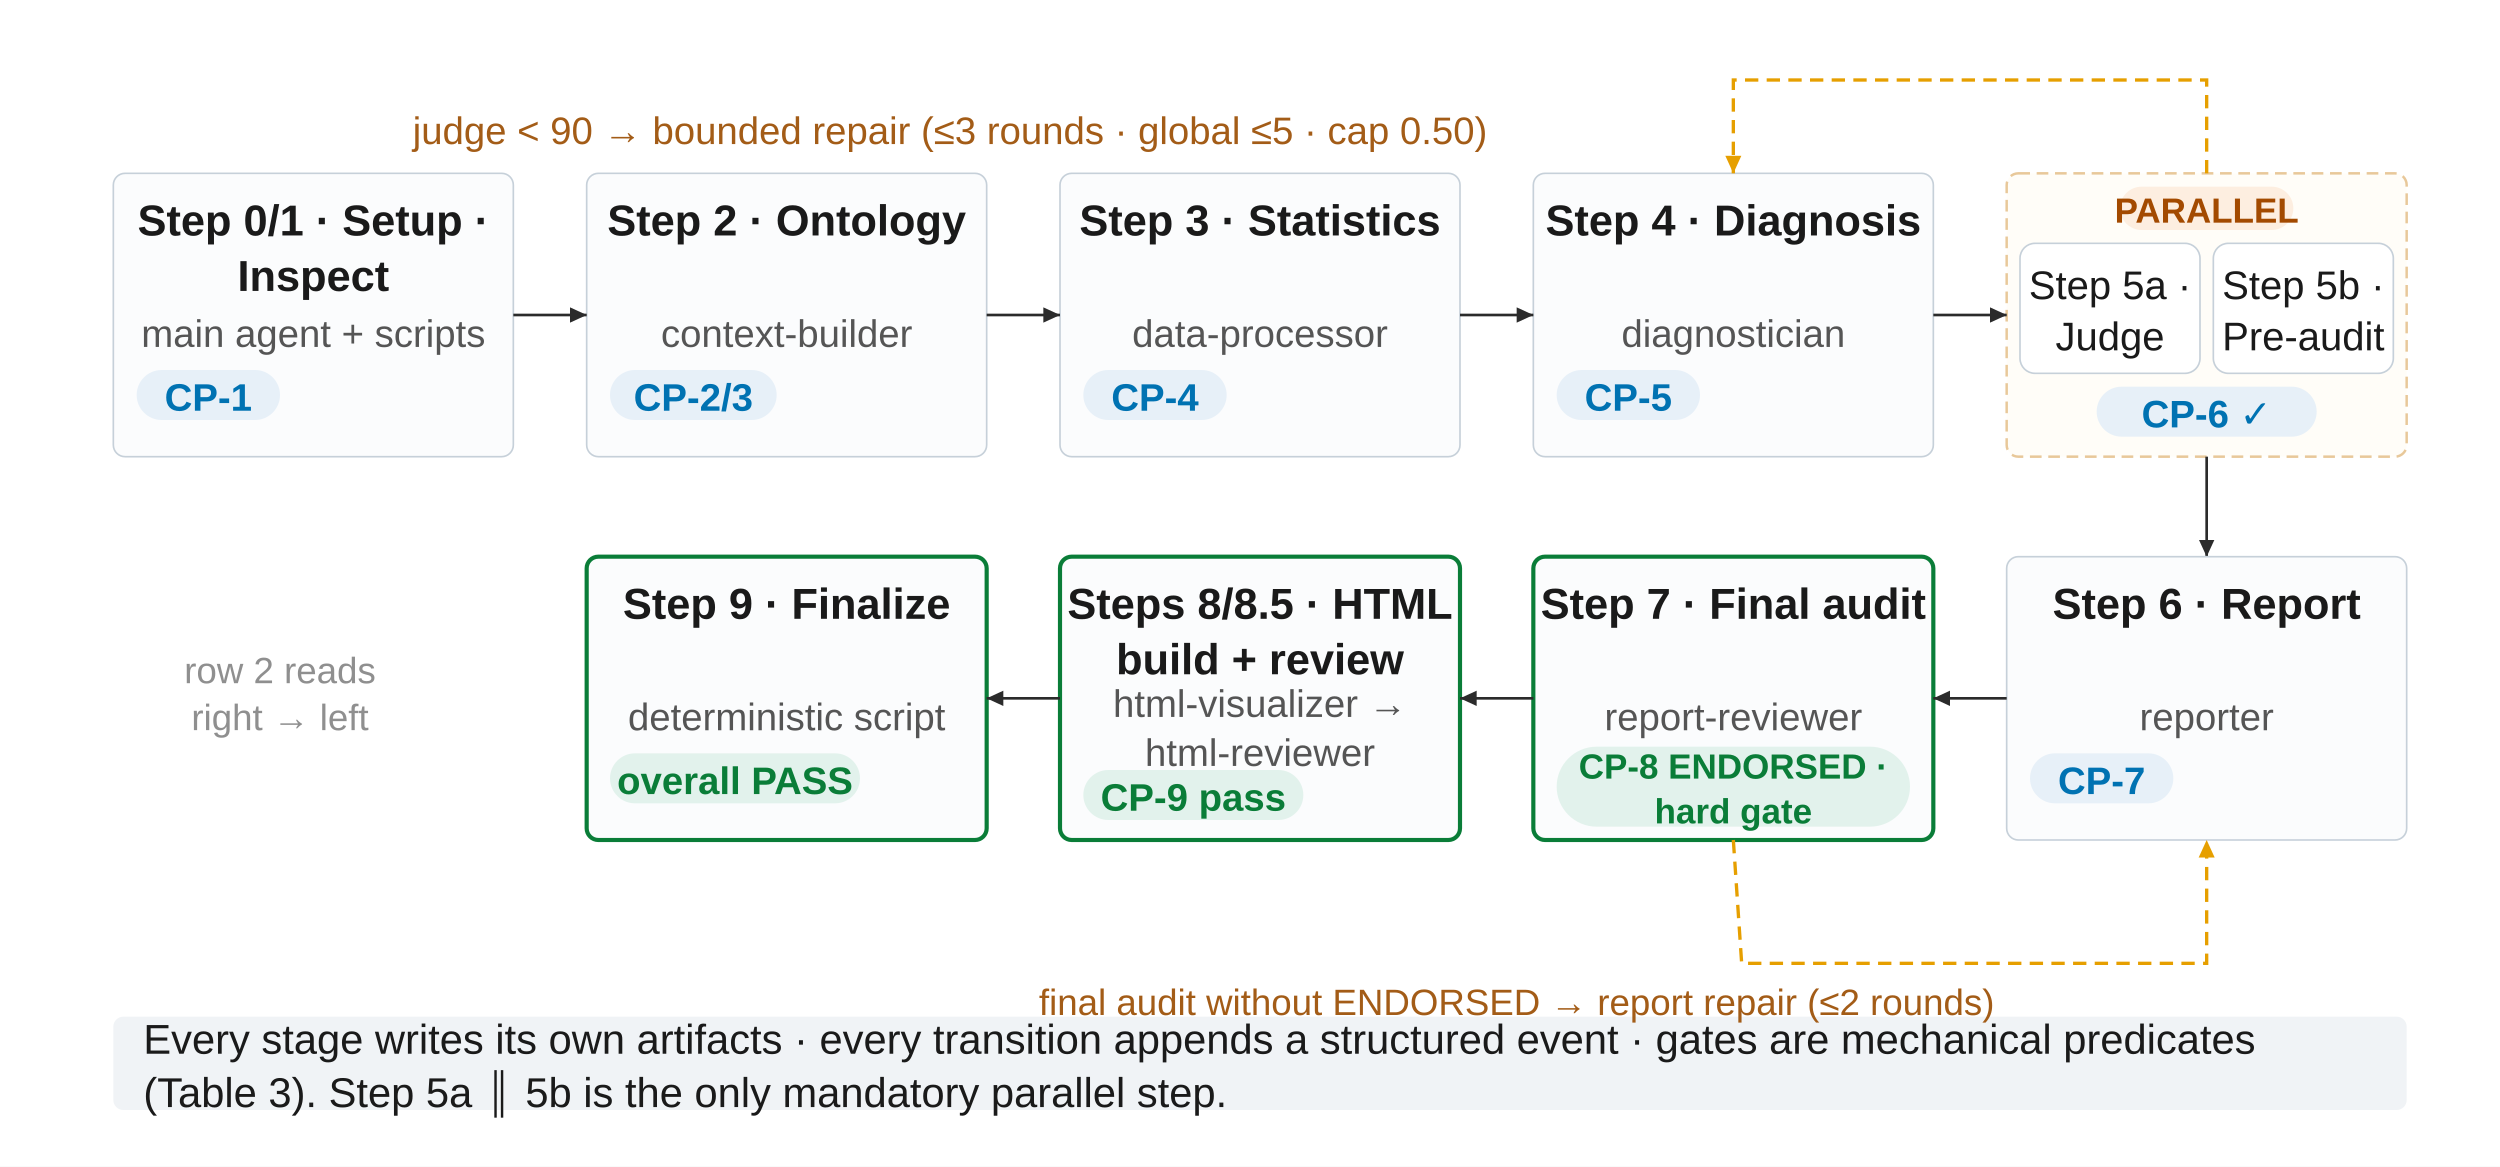
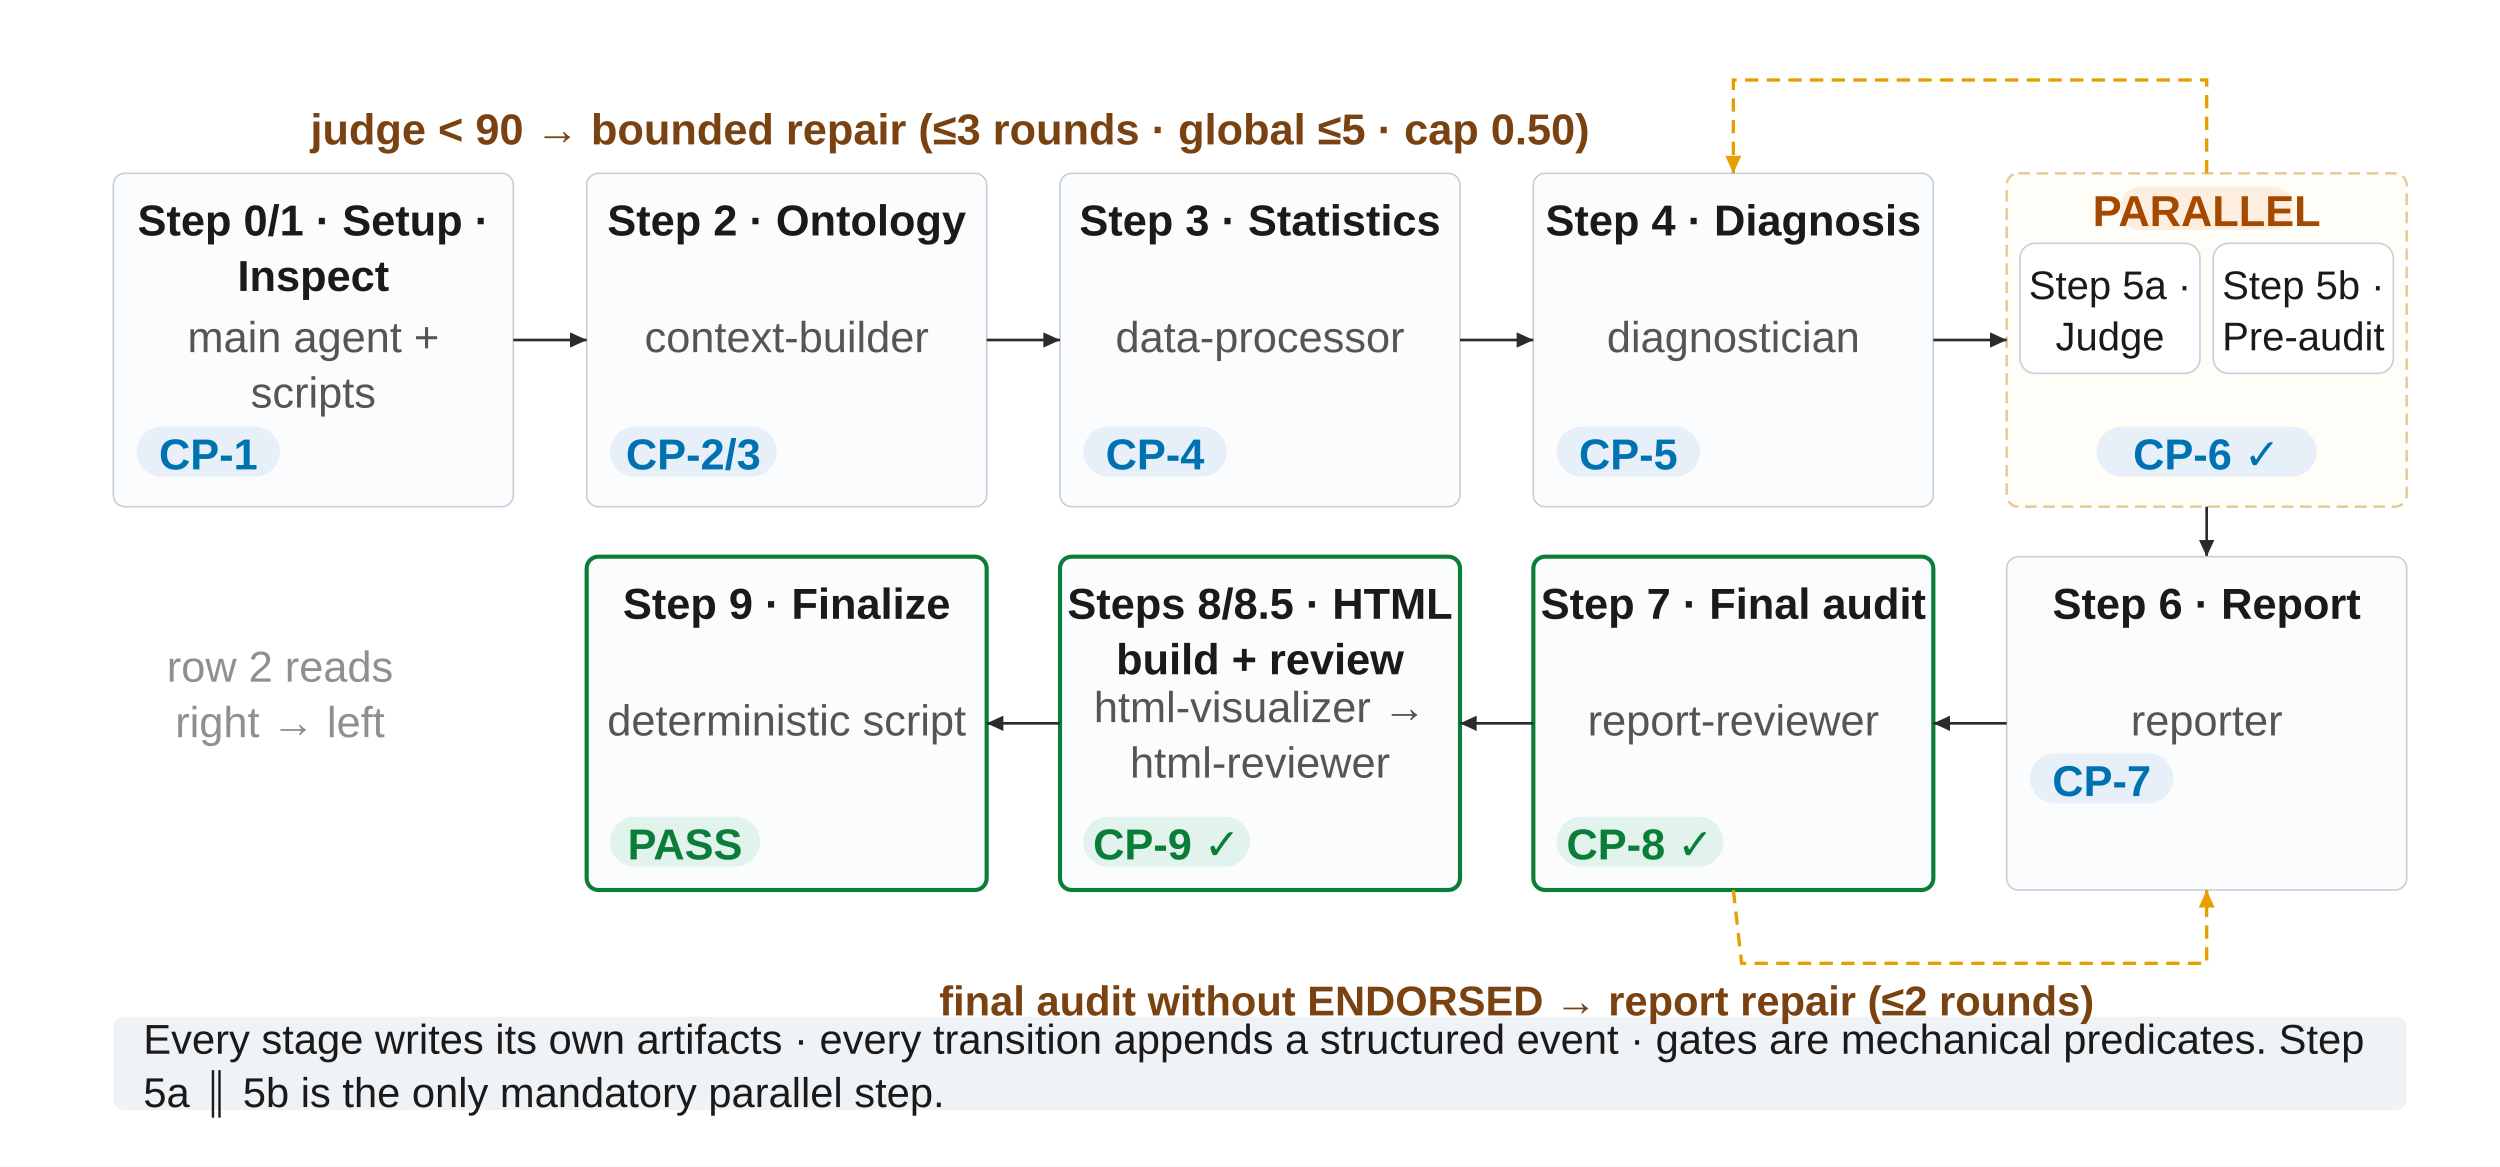
<svg xmlns="http://www.w3.org/2000/svg" width="1500" height="700" viewBox="0 0 1500 700">
  <rect width="100%" height="100%" fill="#ffffff" />
-   <rect x="68" y="104" width="240" height="170" rx="7" ry="7" fill="#FBFCFD" stroke="#C6D0D9" stroke-width="1" />
-   <rect x="82" y="222" width="86" height="30" rx="15" ry="15" fill="#E7F0F8" stroke="none" stroke-width="1" />
-   <rect x="352" y="104" width="240" height="170" rx="7" ry="7" fill="#FBFCFD" stroke="#C6D0D9" stroke-width="1" />
-   <rect x="366" y="222" width="100" height="30" rx="15" ry="15" fill="#E7F0F8" stroke="none" stroke-width="1" />
-   <rect x="636" y="104" width="240" height="170" rx="7" ry="7" fill="#FBFCFD" stroke="#C6D0D9" stroke-width="1" />
-   <rect x="650" y="222" width="86" height="30" rx="15" ry="15" fill="#E7F0F8" stroke="none" stroke-width="1" />
-   <rect x="920" y="104" width="240" height="170" rx="7" ry="7" fill="#FBFCFD" stroke="#C6D0D9" stroke-width="1" />
-   <rect x="934" y="222" width="86" height="30" rx="15" ry="15" fill="#E7F0F8" stroke="none" stroke-width="1" />
-   <rect x="1204" y="104" width="240" height="170" rx="7" ry="7" fill="#FFFDF8" stroke="#E8C89A" stroke-width="1.5" stroke-dasharray="7 4" />
+   <rect x="68" y="104" width="240" height="200" rx="7" ry="7" fill="#FBFCFD" stroke="#C6D0D9" stroke-width="1" />
+   <rect x="82" y="256" width="86" height="30" rx="15" ry="15" fill="#E7F0F8" stroke="none" stroke-width="1" />
+   <rect x="352" y="104" width="240" height="200" rx="7" ry="7" fill="#FBFCFD" stroke="#C6D0D9" stroke-width="1" />
+   <rect x="366" y="256" width="100" height="30" rx="15" ry="15" fill="#E7F0F8" stroke="none" stroke-width="1" />
+   <rect x="636" y="104" width="240" height="200" rx="7" ry="7" fill="#FBFCFD" stroke="#C6D0D9" stroke-width="1" />
+   <rect x="650" y="256" width="86" height="30" rx="15" ry="15" fill="#E7F0F8" stroke="none" stroke-width="1" />
+   <rect x="920" y="104" width="240" height="200" rx="7" ry="7" fill="#FBFCFD" stroke="#C6D0D9" stroke-width="1" />
+   <rect x="934" y="256" width="86" height="30" rx="15" ry="15" fill="#E7F0F8" stroke="none" stroke-width="1" />
+   <rect x="1204" y="104" width="240" height="200" rx="7" ry="7" fill="#FFFDF8" stroke="#E8C89A" stroke-width="1.5" stroke-dasharray="7 4" />
  <rect x="1272" y="112" width="104" height="26" rx="13" ry="13" fill="#FDEEE0" stroke="none" stroke-width="1" />
  <rect x="1212" y="146" width="108" height="78" rx="9" ry="9" fill="#FFFFFF" stroke="#C6D0D9" stroke-width="1" />
  <rect x="1328" y="146" width="108" height="78" rx="9" ry="9" fill="#FFFFFF" stroke="#C6D0D9" stroke-width="1" />
-   <rect x="1258" y="232" width="132" height="30" rx="15" ry="15" fill="#E7F0F8" stroke="none" stroke-width="1" />
-   <polyline points="308,189 352,189" fill="none" stroke="#2B2B2B" stroke-width="1.6" />
-   <polygon points="352,189 342.0,193.6 342.0,184.4" fill="#2B2B2B" />
-   <polyline points="592,189 636,189" fill="none" stroke="#2B2B2B" stroke-width="1.6" />
-   <polygon points="636,189 626.0,193.6 626.0,184.4" fill="#2B2B2B" />
-   <polyline points="876,189 920,189" fill="none" stroke="#2B2B2B" stroke-width="1.6" />
-   <polygon points="920,189 910.0,193.6 910.0,184.4" fill="#2B2B2B" />
-   <polyline points="1160,189 1204,189" fill="none" stroke="#2B2B2B" stroke-width="1.6" />
-   <polygon points="1204,189 1194.0,193.6 1194.0,184.4" fill="#2B2B2B" />
-   <polyline points="1324,274 1324,334" fill="none" stroke="#2B2B2B" stroke-width="1.6" />
+   <rect x="1258" y="256" width="132" height="30" rx="15" ry="15" fill="#E7F0F8" stroke="none" stroke-width="1" />
+   <polyline points="308,204 352,204" fill="none" stroke="#2B2B2B" stroke-width="1.6" />
+   <polygon points="352,204 342.0,208.6 342.0,199.4" fill="#2B2B2B" />
+   <polyline points="592,204 636,204" fill="none" stroke="#2B2B2B" stroke-width="1.6" />
+   <polygon points="636,204 626.0,208.6 626.0,199.4" fill="#2B2B2B" />
+   <polyline points="876,204 920,204" fill="none" stroke="#2B2B2B" stroke-width="1.6" />
+   <polygon points="920,204 910.0,208.6 910.0,199.4" fill="#2B2B2B" />
+   <polyline points="1160,204 1204,204" fill="none" stroke="#2B2B2B" stroke-width="1.6" />
+   <polygon points="1204,204 1194.0,208.6 1194.0,199.4" fill="#2B2B2B" />
+   <polyline points="1324,304 1324,334" fill="none" stroke="#2B2B2B" stroke-width="1.6" />
  <polygon points="1324,334 1319.4,324.0 1328.6,324.0" fill="#2B2B2B" />
-   <rect x="352" y="334" width="240" height="170" rx="7" ry="7" fill="#FBFCFD" stroke="#0A7D38" stroke-width="2.5" />
-   <rect x="366" y="452" width="150" height="30" rx="15" ry="15" fill="#E2F2EC" stroke="none" stroke-width="1" />
-   <rect x="636" y="334" width="240" height="170" rx="7" ry="7" fill="#FBFCFD" stroke="#0A7D38" stroke-width="2.5" />
-   <rect x="650" y="462" width="132" height="30" rx="15" ry="15" fill="#E2F2EC" stroke="none" stroke-width="1" />
-   <rect x="920" y="334" width="240" height="170" rx="7" ry="7" fill="#FBFCFD" stroke="#0A7D38" stroke-width="2.5" />
-   <rect x="934" y="448" width="212" height="48" rx="24" ry="24" fill="#E2F2EC" stroke="none" stroke-width="1" />
-   <rect x="1204" y="334" width="240" height="170" rx="7" ry="7" fill="#FBFCFD" stroke="#C6D0D9" stroke-width="1" />
+   <rect x="352" y="334" width="240" height="200" rx="7" ry="7" fill="#FBFCFD" stroke="#0A7D38" stroke-width="2.5" />
+   <rect x="366" y="490" width="90" height="30" rx="15" ry="15" fill="#E2F2EC" stroke="none" stroke-width="1" />
+   <rect x="636" y="334" width="240" height="200" rx="7" ry="7" fill="#FBFCFD" stroke="#0A7D38" stroke-width="2.5" />
+   <rect x="650" y="490" width="100" height="30" rx="15" ry="15" fill="#E2F2EC" stroke="none" stroke-width="1" />
+   <rect x="920" y="334" width="240" height="200" rx="7" ry="7" fill="#FBFCFD" stroke="#0A7D38" stroke-width="2.5" />
+   <rect x="934" y="490" width="100" height="30" rx="15" ry="15" fill="#E2F2EC" stroke="none" stroke-width="1" />
+   <rect x="1204" y="334" width="240" height="200" rx="7" ry="7" fill="#FBFCFD" stroke="#C6D0D9" stroke-width="1" />
  <rect x="1218" y="452" width="86" height="30" rx="15" ry="15" fill="#E7F0F8" stroke="none" stroke-width="1" />
-   <polyline points="636,419 592,419" fill="none" stroke="#2B2B2B" stroke-width="1.6" />
-   <polygon points="592,419 602.0,414.4 602.0,423.6" fill="#2B2B2B" />
-   <polyline points="920,419 876,419" fill="none" stroke="#2B2B2B" stroke-width="1.6" />
-   <polygon points="876,419 886.0,414.4 886.0,423.6" fill="#2B2B2B" />
-   <polyline points="1204,419 1160,419" fill="none" stroke="#2B2B2B" stroke-width="1.6" />
-   <polygon points="1160,419 1170.0,414.4 1170.0,423.6" fill="#2B2B2B" />
+   <polyline points="636,434 592,434" fill="none" stroke="#2B2B2B" stroke-width="1.6" />
+   <polygon points="592,434 602.0,429.4 602.0,438.6" fill="#2B2B2B" />
+   <polyline points="920,434 876,434" fill="none" stroke="#2B2B2B" stroke-width="1.6" />
+   <polygon points="876,434 886.0,429.4 886.0,438.6" fill="#2B2B2B" />
+   <polyline points="1204,434 1160,434" fill="none" stroke="#2B2B2B" stroke-width="1.6" />
+   <polygon points="1160,434 1170.0,429.4 1170.0,438.6" fill="#2B2B2B" />
  <polyline points="1324,104 1324,48 1040,48 1040,104" fill="none" stroke="#E69F00" stroke-width="2" stroke-dasharray="8 5" />
  <polygon points="1040,104 1035.2,93.5 1044.8,93.5" fill="#E69F00" />
-   <polyline points="1040,504 1045,578 1324,578 1324,504" fill="none" stroke="#E69F00" stroke-width="2" stroke-dasharray="8 5" />
-   <polygon points="1324,504 1328.8,514.5 1319.2,514.5" fill="#E69F00" />
+   <polyline points="1040,534 1045,578 1324,578 1324,534" fill="none" stroke="#E69F00" stroke-width="2" stroke-dasharray="8 5" />
+   <polygon points="1324,534 1328.8,544.5 1319.2,544.5" fill="#E69F00" />
  <rect x="68" y="610" width="1376" height="56" rx="6" ry="6" fill="#F0F3F6" stroke="none" stroke-width="1" />
  <text x="188" y="141.29" font-family="Arial, Helvetica, sans-serif" font-size="26" fill="#1a1a1a" font-weight="700" text-anchor="middle">Step 0/1 · Setup ·</text>
  <text x="188" y="174.57" font-family="Arial, Helvetica, sans-serif" font-size="26" fill="#1a1a1a" font-weight="700" text-anchor="middle">Inspect</text>
-   <text x="188" y="208.141" font-family="Arial, Helvetica, sans-serif" font-size="23" fill="#555555" text-anchor="middle">main agent + scripts</text>
-   <text x="125" y="246.421" font-family="Arial, Helvetica, sans-serif" font-size="23" fill="#0072B2" font-weight="700" text-anchor="middle">CP-1</text>
+   <text x="188" y="211.29" font-family="Arial, Helvetica, sans-serif" font-size="26" fill="#555555" text-anchor="middle">main agent +</text>
+   <text x="188" y="244.57" font-family="Arial, Helvetica, sans-serif" font-size="26" fill="#555555" text-anchor="middle">scripts</text>
+   <text x="125" y="281.65" font-family="Arial, Helvetica, sans-serif" font-size="26" fill="#0072B2" font-weight="700" text-anchor="middle">CP-1</text>
  <text x="472" y="141.29" font-family="Arial, Helvetica, sans-serif" font-size="26" fill="#1a1a1a" font-weight="700" text-anchor="middle">Step 2 · Ontology</text>
-   <text x="472" y="208.141" font-family="Arial, Helvetica, sans-serif" font-size="23" fill="#555555" text-anchor="middle">context-builder</text>
-   <text x="416" y="246.421" font-family="Arial, Helvetica, sans-serif" font-size="23" fill="#0072B2" font-weight="700" text-anchor="middle">CP-2/3</text>
+   <text x="472" y="211.29" font-family="Arial, Helvetica, sans-serif" font-size="26" fill="#555555" text-anchor="middle">context-builder</text>
+   <text x="416" y="281.65" font-family="Arial, Helvetica, sans-serif" font-size="26" fill="#0072B2" font-weight="700" text-anchor="middle">CP-2/3</text>
  <text x="756" y="141.29" font-family="Arial, Helvetica, sans-serif" font-size="26" fill="#1a1a1a" font-weight="700" text-anchor="middle">Step 3 · Statistics</text>
-   <text x="756" y="208.141" font-family="Arial, Helvetica, sans-serif" font-size="23" fill="#555555" text-anchor="middle">data-processor</text>
-   <text x="693" y="246.421" font-family="Arial, Helvetica, sans-serif" font-size="23" fill="#0072B2" font-weight="700" text-anchor="middle">CP-4</text>
+   <text x="756" y="211.29" font-family="Arial, Helvetica, sans-serif" font-size="26" fill="#555555" text-anchor="middle">data-processor</text>
+   <text x="693" y="281.65" font-family="Arial, Helvetica, sans-serif" font-size="26" fill="#0072B2" font-weight="700" text-anchor="middle">CP-4</text>
  <text x="1040" y="141.29" font-family="Arial, Helvetica, sans-serif" font-size="26" fill="#1a1a1a" font-weight="700" text-anchor="middle">Step 4 · Diagnosis</text>
-   <text x="1040" y="208.141" font-family="Arial, Helvetica, sans-serif" font-size="23" fill="#555555" text-anchor="middle">diagnostician</text>
-   <text x="977" y="246.421" font-family="Arial, Helvetica, sans-serif" font-size="23" fill="#0072B2" font-weight="700" text-anchor="middle">CP-5</text>
-   <text x="1324" y="133.602" font-family="Arial, Helvetica, sans-serif" font-size="21" fill="#A34A00" font-weight="700" text-anchor="middle">PARALLEL</text>
+   <text x="1040" y="211.29" font-family="Arial, Helvetica, sans-serif" font-size="26" fill="#555555" text-anchor="middle">diagnostician</text>
+   <text x="977" y="281.65" font-family="Arial, Helvetica, sans-serif" font-size="26" fill="#0072B2" font-weight="700" text-anchor="middle">CP-5</text>
+   <text x="1324" y="135.65" font-family="Arial, Helvetica, sans-serif" font-size="26" fill="#A34A00" font-weight="700" text-anchor="middle">PARALLEL</text>
  <text x="1266" y="179.47" font-family="Arial, Helvetica, sans-serif" font-size="24" fill="#1a1a1a" text-anchor="middle">Step 5a ·</text>
  <text x="1266" y="210.19" font-family="Arial, Helvetica, sans-serif" font-size="24" fill="#1a1a1a" text-anchor="middle">Judge</text>
  <text x="1382" y="179.47" font-family="Arial, Helvetica, sans-serif" font-size="24" fill="#1a1a1a" text-anchor="middle">Step 5b ·</text>
  <text x="1382" y="210.19" font-family="Arial, Helvetica, sans-serif" font-size="24" fill="#1a1a1a" text-anchor="middle">Pre-audit</text>
-   <text x="1324" y="256.421" font-family="Arial, Helvetica, sans-serif" font-size="23" fill="#0072B2" font-weight="700" text-anchor="middle">CP-6 ✓</text>
+   <text x="1324" y="281.65" font-family="Arial, Helvetica, sans-serif" font-size="26" fill="#0072B2" font-weight="700" text-anchor="middle">CP-6 ✓</text>
  <text x="472" y="371.29" font-family="Arial, Helvetica, sans-serif" font-size="26" fill="#1a1a1a" font-weight="700" text-anchor="middle">Step 9 · Finalize</text>
-   <text x="472" y="438.141" font-family="Arial, Helvetica, sans-serif" font-size="23" fill="#555555" text-anchor="middle">deterministic script</text>
-   <text x="441" y="476.421" font-family="Arial, Helvetica, sans-serif" font-size="23" fill="#0A7D38" font-weight="700" text-anchor="middle">overall PASS</text>
+   <text x="472" y="441.29" font-family="Arial, Helvetica, sans-serif" font-size="26" fill="#555555" text-anchor="middle">deterministic script</text>
+   <text x="411" y="515.65" font-family="Arial, Helvetica, sans-serif" font-size="26" fill="#0A7D38" font-weight="700" text-anchor="middle">PASS</text>
  <text x="756" y="371.29" font-family="Arial, Helvetica, sans-serif" font-size="26" fill="#1a1a1a" font-weight="700" text-anchor="middle">Steps 8/8.5 · HTML</text>
  <text x="756" y="404.57" font-family="Arial, Helvetica, sans-serif" font-size="26" fill="#1a1a1a" font-weight="700" text-anchor="middle">build + review</text>
-   <text x="756" y="430.141" font-family="Arial, Helvetica, sans-serif" font-size="23" fill="#555555" text-anchor="middle">html-visualizer →</text>
-   <text x="756" y="459.581" font-family="Arial, Helvetica, sans-serif" font-size="23" fill="#555555" text-anchor="middle">html-reviewer</text>
-   <text x="716" y="486.421" font-family="Arial, Helvetica, sans-serif" font-size="23" fill="#0A7D38" font-weight="700" text-anchor="middle">CP-9 pass</text>
+   <text x="756" y="433.29" font-family="Arial, Helvetica, sans-serif" font-size="26" fill="#555555" text-anchor="middle">html-visualizer →</text>
+   <text x="756" y="466.57" font-family="Arial, Helvetica, sans-serif" font-size="26" fill="#555555" text-anchor="middle">html-reviewer</text>
+   <text x="700" y="515.65" font-family="Arial, Helvetica, sans-serif" font-size="26" fill="#0A7D38" font-weight="700" text-anchor="middle">CP-9 ✓</text>
  <text x="1040" y="371.29" font-family="Arial, Helvetica, sans-serif" font-size="26" fill="#1a1a1a" font-weight="700" text-anchor="middle">Step 7 · Final audit</text>
-   <text x="1040" y="438.141" font-family="Arial, Helvetica, sans-serif" font-size="23" fill="#555555" text-anchor="middle">report-reviewer</text>
-   <text x="1040" y="467.162" font-family="Arial, Helvetica, sans-serif" font-size="21" fill="#0A7D38" font-weight="700" text-anchor="middle">CP-8 ENDORSED ·</text>
-   <text x="1040" y="494.042" font-family="Arial, Helvetica, sans-serif" font-size="21" fill="#0A7D38" font-weight="700" text-anchor="middle">hard gate</text>
+   <text x="1040" y="441.29" font-family="Arial, Helvetica, sans-serif" font-size="26" fill="#555555" text-anchor="middle">report-reviewer</text>
+   <text x="984" y="515.65" font-family="Arial, Helvetica, sans-serif" font-size="26" fill="#0A7D38" font-weight="700" text-anchor="middle">CP-8 ✓</text>
  <text x="1324" y="371.29" font-family="Arial, Helvetica, sans-serif" font-size="26" fill="#1a1a1a" font-weight="700" text-anchor="middle">Step 6 · Report</text>
-   <text x="1324" y="438.141" font-family="Arial, Helvetica, sans-serif" font-size="23" fill="#555555" text-anchor="middle">reporter</text>
-   <text x="1261" y="476.421" font-family="Arial, Helvetica, sans-serif" font-size="23" fill="#0072B2" font-weight="700" text-anchor="middle">CP-7</text>
-   <text x="570" y="86.421" font-family="Arial, Helvetica, sans-serif" font-size="23" fill="#A35C17" text-anchor="middle">judge &lt; 90 → bounded repair (≤3 rounds · global ≤5 · cap 0.50)</text>
-   <text x="910" y="609.011" font-family="Arial, Helvetica, sans-serif" font-size="22" fill="#A35C17" text-anchor="middle">final audit without ENDORSED → report repair (≤2 rounds)</text>
-   <text x="168" y="409.931" font-family="Arial, Helvetica, sans-serif" font-size="22" fill="#8F8F8F" text-anchor="middle">row 2 reads</text>
-   <text x="168" y="438.091" font-family="Arial, Helvetica, sans-serif" font-size="22" fill="#8F8F8F" text-anchor="middle">right → left</text>
-   <text x="86" y="632.24" font-family="Arial, Helvetica, sans-serif" font-size="25" fill="#1a1a1a" text-anchor="start">Every stage writes its own artifacts · every transition appends a structured event · gates are mechanical predicates</text>
-   <text x="86" y="664.24" font-family="Arial, Helvetica, sans-serif" font-size="25" fill="#1a1a1a" text-anchor="start">(Table 3). Step 5a ∥ 5b is the only mandatory parallel step.</text>
+   <text x="1324" y="441.29" font-family="Arial, Helvetica, sans-serif" font-size="26" fill="#555555" text-anchor="middle">reporter</text>
+   <text x="1261" y="477.65" font-family="Arial, Helvetica, sans-serif" font-size="26" fill="#0072B2" font-weight="700" text-anchor="middle">CP-7</text>
+   <text x="570" y="86.65" font-family="Arial, Helvetica, sans-serif" font-size="26" fill="#7A4210" font-weight="700" text-anchor="middle">judge &lt; 90 → bounded repair (≤3 rounds · global ≤5 · cap 0.50)</text>
+   <text x="910" y="609.24" font-family="Arial, Helvetica, sans-serif" font-size="25" fill="#7A4210" font-weight="700" text-anchor="middle">final audit without ENDORSED → report repair (≤2 rounds)</text>
+   <text x="168" y="409.01" font-family="Arial, Helvetica, sans-serif" font-size="26" fill="#8F8F8F" text-anchor="middle">row 2 reads</text>
+   <text x="168" y="442.29" font-family="Arial, Helvetica, sans-serif" font-size="26" fill="#8F8F8F" text-anchor="middle">right → left</text>
+   <text x="86" y="632.24" font-family="Arial, Helvetica, sans-serif" font-size="25" fill="#1a1a1a" text-anchor="start">Every stage writes its own artifacts · every transition appends a structured event · gates are mechanical predicates. Step</text>
+   <text x="86" y="664.24" font-family="Arial, Helvetica, sans-serif" font-size="25" fill="#1a1a1a" text-anchor="start">5a ∥ 5b is the only mandatory parallel step.</text>
</svg>
